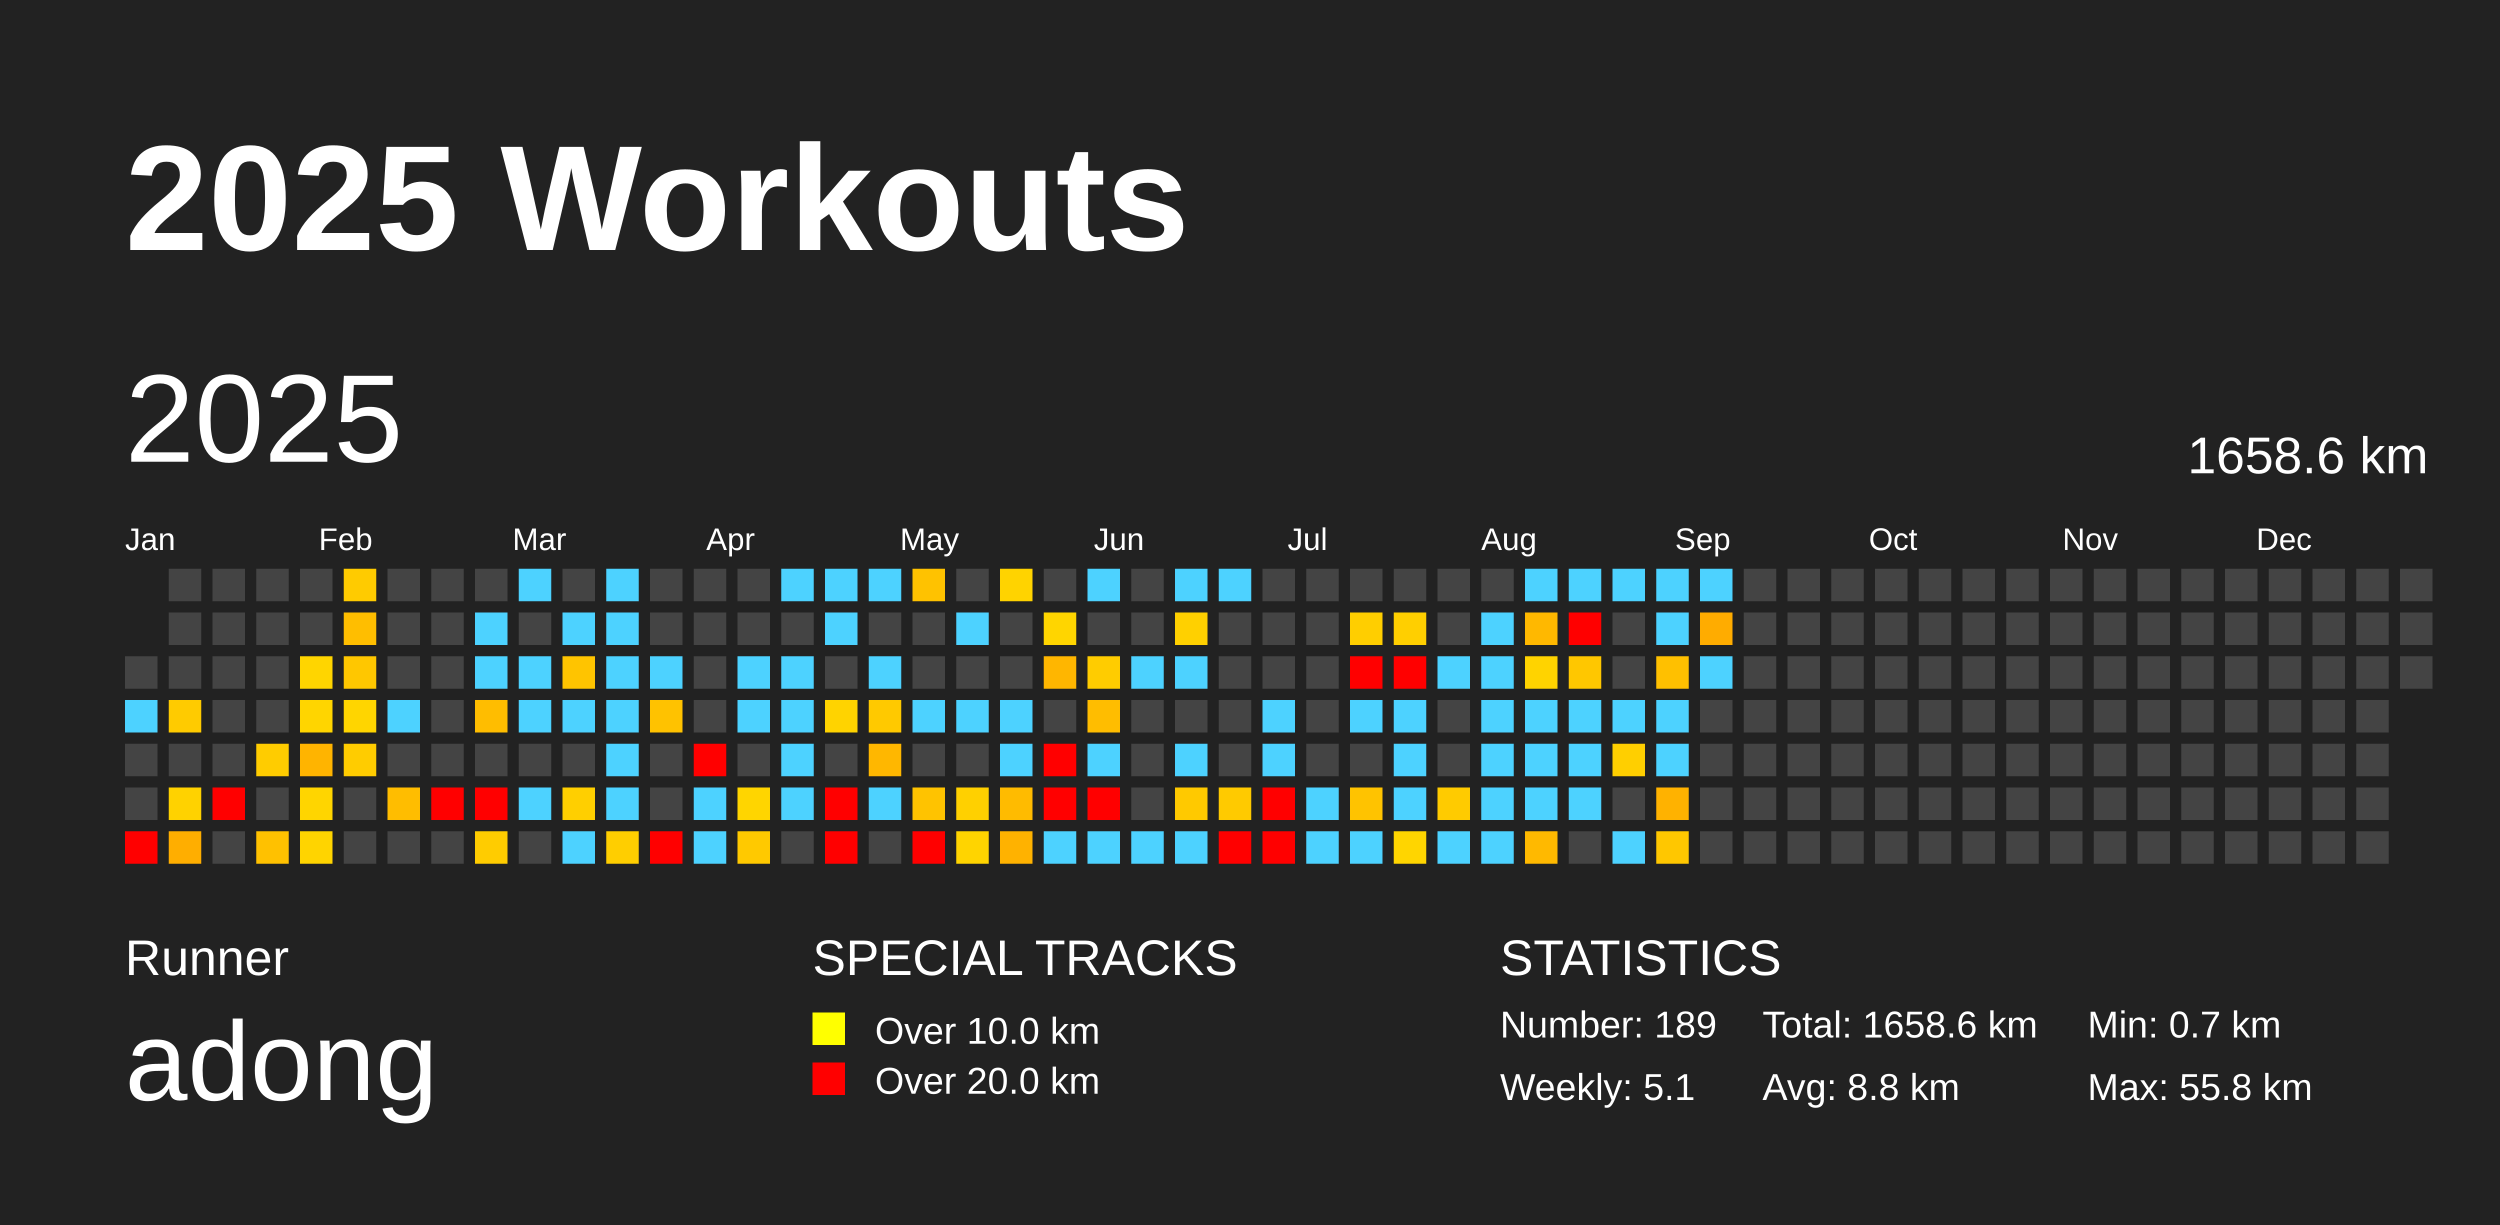
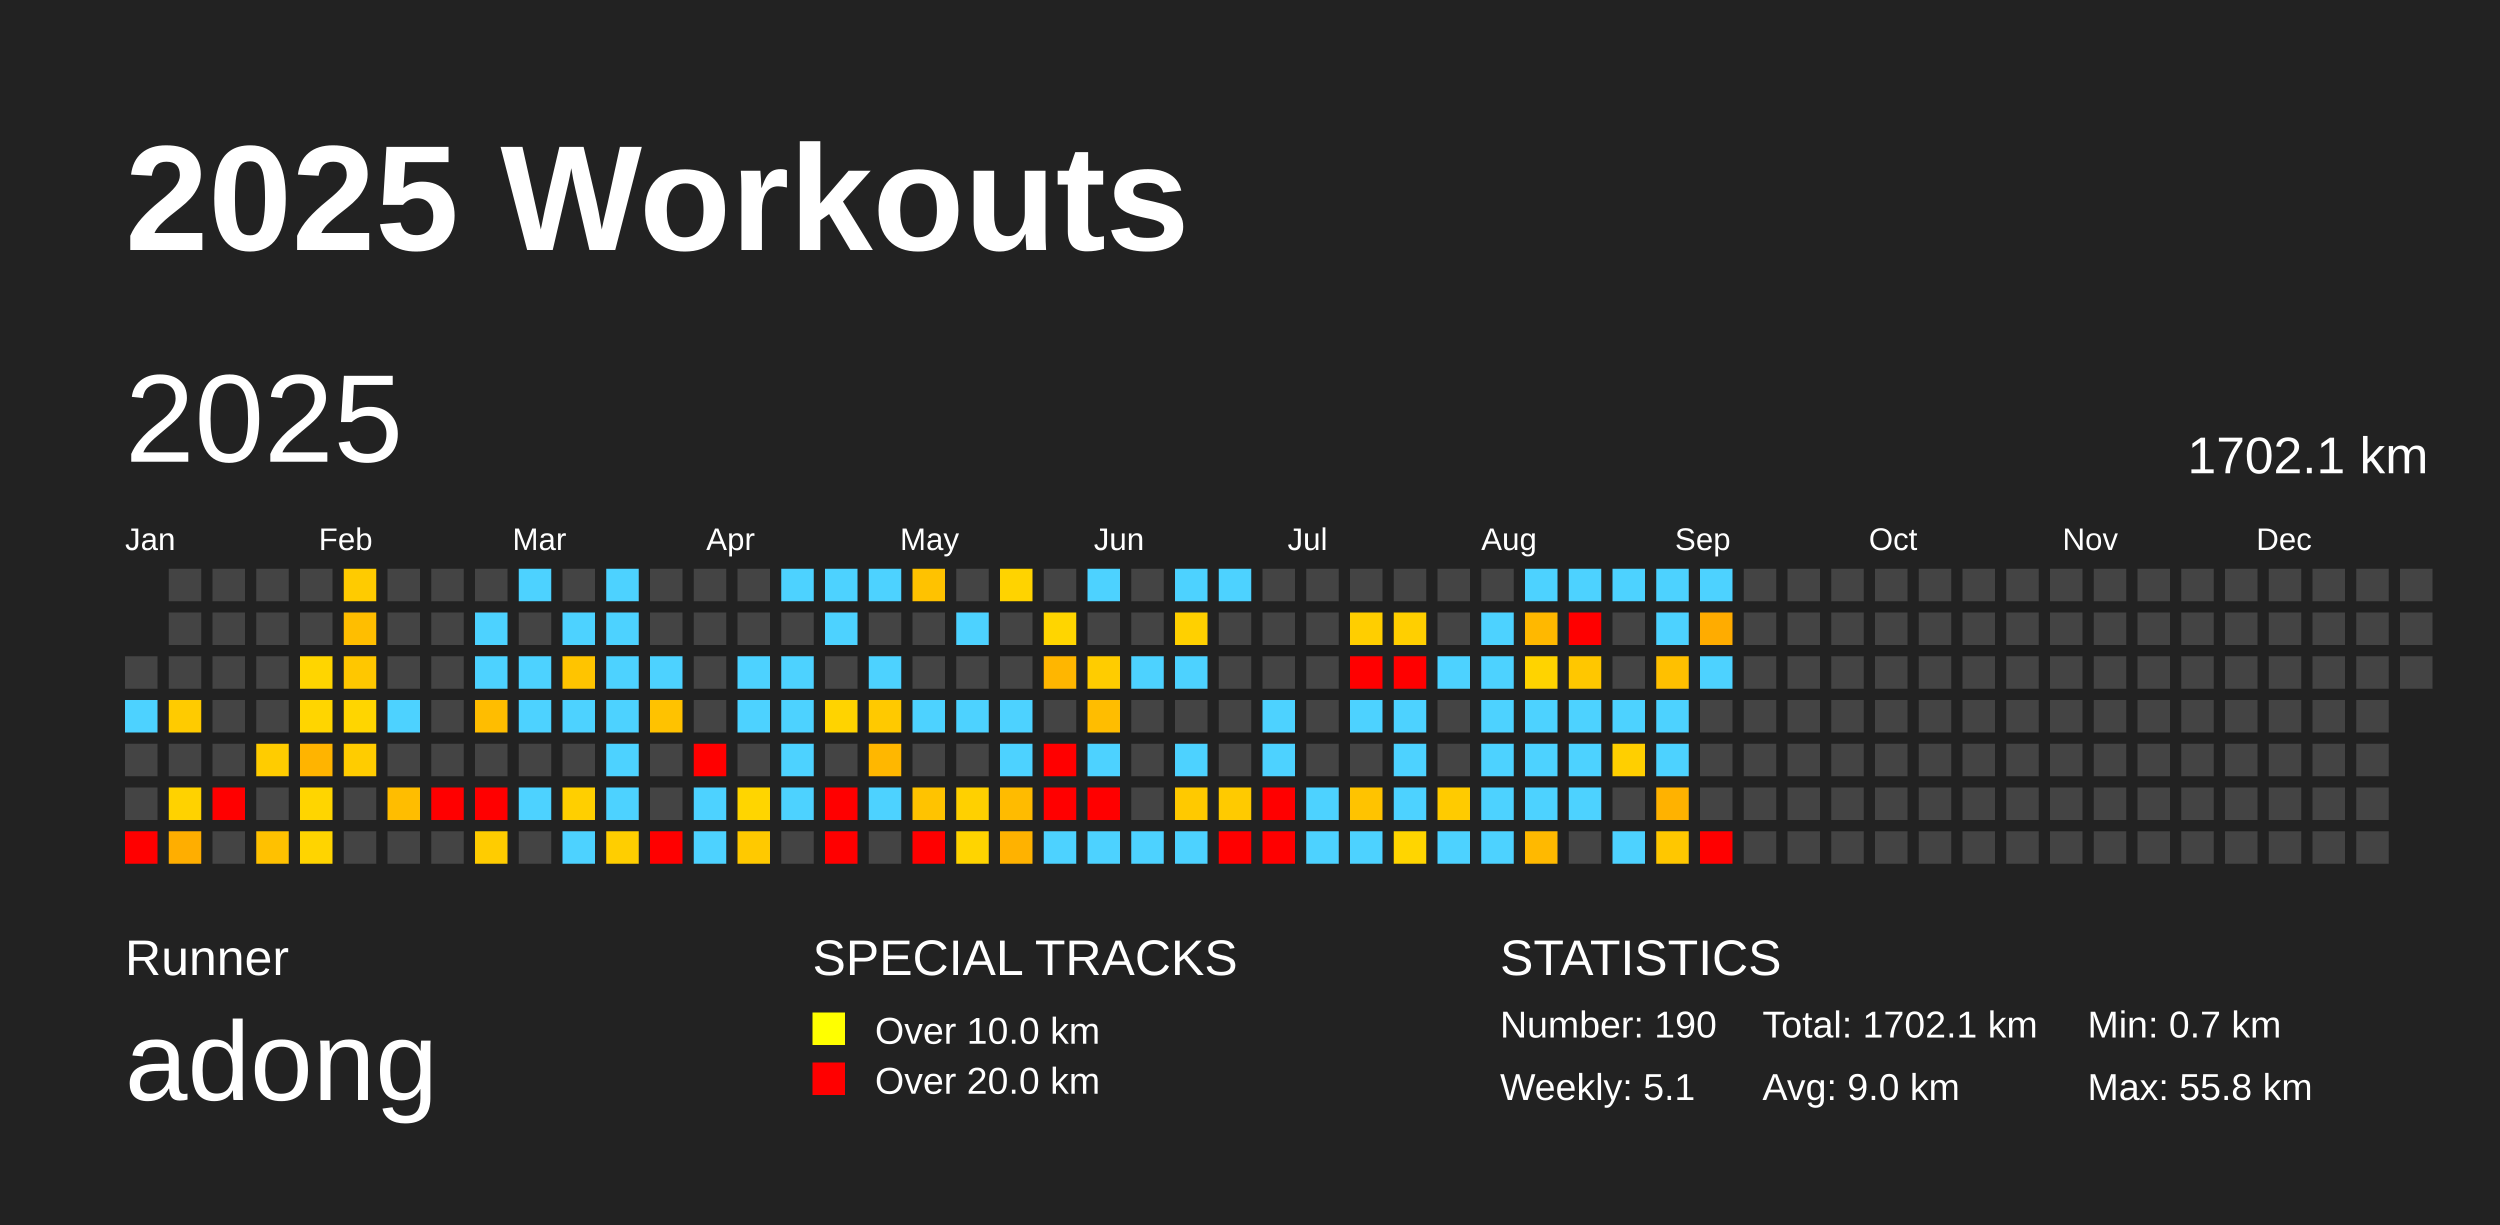
<svg xmlns="http://www.w3.org/2000/svg" baseProfile="full" height="98mm" version="1.1" viewBox="0,0,200,98" width="200mm">
  <defs />
  <rect fill="#222222" height="98" width="200" x="0" y="0" />
  <text fill="#FFFFFF" style="font-size:12px; font-family:Arial; font-weight:bold;" x="10" y="20">2025 Workouts</text>
  <text fill="#FFFFFF" style="font-size:4px; font-family:Arial" x="10" y="78">Runner</text>
  <text fill="#FFFFFF" style="font-size:9px; font-family:Arial" x="10" y="88">adong</text>
  <text fill="#FFFFFF" style="font-size:4px; font-family:Arial" x="65" y="78">SPECIAL TRACKS</text>
  <rect fill="yellow" height="2.6" width="2.6" x="65" y="81" />
  <text fill="#FFFFFF" style="font-size:3px; font-family:Arial" x="70" y="83.5">Over 10.0 km</text>
  <rect fill="red" height="2.6" width="2.6" x="65" y="85" />
  <text fill="#FFFFFF" style="font-size:3px; font-family:Arial" x="70" y="87.5">Over 20.0 km</text>
  <text fill="#FFFFFF" style="font-size:4px; font-family:Arial" x="120" y="78">STATISTICS</text>
-   <text fill="#FFFFFF" style="font-size:3px; font-family:Arial" x="120" y="83">Number: 189</text>
+   <text fill="#FFFFFF" style="font-size:3px; font-family:Arial" x="120" y="83">Number: 190</text>
  <text fill="#FFFFFF" style="font-size:3px; font-family:Arial" x="120" y="88">Weekly: 5.1</text>
-   <text fill="#FFFFFF" style="font-size:3px; font-family:Arial" x="141" y="83">Total: 1658.6 km</text>
-   <text fill="#FFFFFF" style="font-size:3px; font-family:Arial" x="141" y="88">Avg: 8.8 km</text>
+   <text fill="#FFFFFF" style="font-size:3px; font-family:Arial" x="141" y="83">Total: 1702.1 km</text>
+   <text fill="#FFFFFF" style="font-size:3px; font-family:Arial" x="141" y="88">Avg: 9.0 km</text>
  <text fill="#FFFFFF" style="font-size:3px; font-family:Arial" x="167" y="83">Min: 0.7 km</text>
  <text fill="#FFFFFF" style="font-size:3px; font-family:Arial" x="167" y="88">Max: 55.8 km</text>
  <text dominant-baseline="hanging" fill="#FFFFFF" style="font-size:10.0px; font-family:Arial;" x="10" y="30">2025</text>
-   <text dominant-baseline="hanging" fill="#FFFFFF" style="font-size:4.125px; font-family:Arial;" x="175" y="35">1658.6 km</text>
+   <text dominant-baseline="hanging" fill="#FFFFFF" style="font-size:4.125px; font-family:Arial;" x="175" y="35">1702.1 km</text>
  <text fill="#FFFFFF" style="font-size:2.5px; font-family:Arial" x="10.0" y="44">Jan</text>
  <text fill="#FFFFFF" style="font-size:2.5px; font-family:Arial" x="25.5" y="44">Feb</text>
  <text fill="#FFFFFF" style="font-size:2.5px; font-family:Arial" x="41.0" y="44">Mar</text>
  <text fill="#FFFFFF" style="font-size:2.5px; font-family:Arial" x="56.5" y="44">Apr</text>
  <text fill="#FFFFFF" style="font-size:2.5px; font-family:Arial" x="72.0" y="44">May</text>
  <text fill="#FFFFFF" style="font-size:2.5px; font-family:Arial" x="87.5" y="44">Jun</text>
  <text fill="#FFFFFF" style="font-size:2.5px; font-family:Arial" x="103.0" y="44">Jul</text>
  <text fill="#FFFFFF" style="font-size:2.5px; font-family:Arial" x="118.5" y="44">Aug</text>
  <text fill="#FFFFFF" style="font-size:2.5px; font-family:Arial" x="134.0" y="44">Sep</text>
  <text fill="#FFFFFF" style="font-size:2.5px; font-family:Arial" x="149.5" y="44">Oct</text>
  <text fill="#FFFFFF" style="font-size:2.5px; font-family:Arial" x="165.0" y="44">Nov</text>
  <text fill="#FFFFFF" style="font-size:2.5px; font-family:Arial" x="180.5" y="44">Dec</text>
  <rect fill="#444444" height="2.6" width="2.6" x="10.0" y="52.5" />
  <rect fill="#4dd2ff" height="2.6" width="2.6" x="10.0" y="56.0" />
  <rect fill="#444444" height="2.6" width="2.6" x="10.0" y="59.5" />
  <rect fill="#444444" height="2.6" width="2.6" x="10.0" y="63.0" />
  <rect fill="red" height="2.6" width="2.6" x="10.0" y="66.5" />
  <rect fill="#444444" height="2.6" width="2.6" x="13.5" y="45.5" />
  <rect fill="#444444" height="2.6" width="2.6" x="13.5" y="49.0" />
  <rect fill="#444444" height="2.6" width="2.6" x="13.5" y="52.5" />
  <rect fill="#ffcb00" height="2.6" width="2.6" x="13.5" y="56.0" />
  <rect fill="#444444" height="2.6" width="2.6" x="13.5" y="59.5" />
  <rect fill="#ffd200" height="2.6" width="2.6" x="13.5" y="63.0" />
  <rect fill="#ffae00" height="2.6" width="2.6" x="13.5" y="66.5" />
  <rect fill="#444444" height="2.6" width="2.6" x="17.0" y="45.5" />
  <rect fill="#444444" height="2.6" width="2.6" x="17.0" y="49.0" />
  <rect fill="#444444" height="2.6" width="2.6" x="17.0" y="52.5" />
  <rect fill="#444444" height="2.6" width="2.6" x="17.0" y="56.0" />
  <rect fill="#444444" height="2.6" width="2.6" x="17.0" y="59.5" />
  <rect fill="red" height="2.6" width="2.6" x="17.0" y="63.0" />
  <rect fill="#444444" height="2.6" width="2.6" x="17.0" y="66.5" />
  <rect fill="#444444" height="2.6" width="2.6" x="20.5" y="45.5" />
  <rect fill="#444444" height="2.6" width="2.6" x="20.5" y="49.0" />
  <rect fill="#444444" height="2.6" width="2.6" x="20.5" y="52.5" />
  <rect fill="#444444" height="2.6" width="2.6" x="20.5" y="56.0" />
  <rect fill="#ffcc00" height="2.6" width="2.6" x="20.5" y="59.5" />
  <rect fill="#444444" height="2.6" width="2.6" x="20.5" y="63.0" />
  <rect fill="#ffc100" height="2.6" width="2.6" x="20.5" y="66.5" />
  <rect fill="#444444" height="2.6" width="2.6" x="24.0" y="45.5" />
  <rect fill="#444444" height="2.6" width="2.6" x="24.0" y="49.0" />
  <rect fill="#ffd500" height="2.6" width="2.6" x="24.0" y="52.5" />
  <rect fill="#ffd500" height="2.6" width="2.6" x="24.0" y="56.0" />
  <rect fill="#ffb400" height="2.6" width="2.6" x="24.0" y="59.5" />
  <rect fill="#ffd500" height="2.6" width="2.6" x="24.0" y="63.0" />
  <rect fill="#ffd400" height="2.6" width="2.6" x="24.0" y="66.5" />
  <rect fill="#ffcb00" height="2.6" width="2.6" x="27.5" y="45.5" />
  <rect fill="#ffbe00" height="2.6" width="2.6" x="27.5" y="49.0" />
  <rect fill="#ffc700" height="2.6" width="2.6" x="27.5" y="52.5" />
  <rect fill="#ffd500" height="2.6" width="2.6" x="27.5" y="56.0" />
  <rect fill="#ffcc00" height="2.6" width="2.6" x="27.5" y="59.5" />
  <rect fill="#444444" height="2.6" width="2.6" x="27.5" y="63.0" />
  <rect fill="#444444" height="2.6" width="2.6" x="27.5" y="66.5" />
  <rect fill="#444444" height="2.6" width="2.6" x="31.0" y="45.5" />
  <rect fill="#444444" height="2.6" width="2.6" x="31.0" y="49.0" />
  <rect fill="#444444" height="2.6" width="2.6" x="31.0" y="52.5" />
  <rect fill="#4dd2ff" height="2.6" width="2.6" x="31.0" y="56.0" />
  <rect fill="#444444" height="2.6" width="2.6" x="31.0" y="59.5" />
  <rect fill="#ffbd00" height="2.6" width="2.6" x="31.0" y="63.0" />
  <rect fill="#444444" height="2.6" width="2.6" x="31.0" y="66.5" />
  <rect fill="#444444" height="2.6" width="2.6" x="34.5" y="45.5" />
  <rect fill="#444444" height="2.6" width="2.6" x="34.5" y="49.0" />
  <rect fill="#444444" height="2.6" width="2.6" x="34.5" y="52.5" />
  <rect fill="#444444" height="2.6" width="2.6" x="34.5" y="56.0" />
  <rect fill="#444444" height="2.6" width="2.6" x="34.5" y="59.5" />
  <rect fill="red" height="2.6" width="2.6" x="34.5" y="63.0" />
  <rect fill="#444444" height="2.6" width="2.6" x="34.5" y="66.5" />
  <rect fill="#444444" height="2.6" width="2.6" x="38.0" y="45.5" />
  <rect fill="#4dd2ff" height="2.6" width="2.6" x="38.0" y="49.0" />
  <rect fill="#4dd2ff" height="2.6" width="2.6" x="38.0" y="52.5" />
  <rect fill="#ffbd00" height="2.6" width="2.6" x="38.0" y="56.0" />
  <rect fill="#444444" height="2.6" width="2.6" x="38.0" y="59.5" />
  <rect fill="red" height="2.6" width="2.6" x="38.0" y="63.0" />
  <rect fill="#ffcc00" height="2.6" width="2.6" x="38.0" y="66.5" />
  <rect fill="#4dd2ff" height="2.6" width="2.6" x="41.5" y="45.5" />
  <rect fill="#444444" height="2.6" width="2.6" x="41.5" y="49.0" />
  <rect fill="#4dd2ff" height="2.6" width="2.6" x="41.5" y="52.5" />
  <rect fill="#4dd2ff" height="2.6" width="2.6" x="41.5" y="56.0" />
  <rect fill="#444444" height="2.6" width="2.6" x="41.5" y="59.5" />
  <rect fill="#4dd2ff" height="2.6" width="2.6" x="41.5" y="63.0" />
  <rect fill="#444444" height="2.6" width="2.6" x="41.5" y="66.5" />
  <rect fill="#444444" height="2.6" width="2.6" x="45.0" y="45.5" />
  <rect fill="#4dd2ff" height="2.6" width="2.6" x="45.0" y="49.0" />
  <rect fill="#ffc400" height="2.6" width="2.6" x="45.0" y="52.5" />
  <rect fill="#4dd2ff" height="2.6" width="2.6" x="45.0" y="56.0" />
  <rect fill="#444444" height="2.6" width="2.6" x="45.0" y="59.5" />
  <rect fill="#ffcf00" height="2.6" width="2.6" x="45.0" y="63.0" />
  <rect fill="#4dd2ff" height="2.6" width="2.6" x="45.0" y="66.5" />
  <rect fill="#4dd2ff" height="2.6" width="2.6" x="48.5" y="45.5" />
  <rect fill="#4dd2ff" height="2.6" width="2.6" x="48.5" y="49.0" />
  <rect fill="#4dd2ff" height="2.6" width="2.6" x="48.5" y="52.5" />
  <rect fill="#4dd2ff" height="2.6" width="2.6" x="48.5" y="56.0" />
  <rect fill="#4dd2ff" height="2.6" width="2.6" x="48.5" y="59.5" />
  <rect fill="#4dd2ff" height="2.6" width="2.6" x="48.5" y="63.0" />
  <rect fill="#ffce00" height="2.6" width="2.6" x="48.5" y="66.5" />
  <rect fill="#444444" height="2.6" width="2.6" x="52.0" y="45.5" />
  <rect fill="#444444" height="2.6" width="2.6" x="52.0" y="49.0" />
  <rect fill="#4dd2ff" height="2.6" width="2.6" x="52.0" y="52.5" />
  <rect fill="#ffc200" height="2.6" width="2.6" x="52.0" y="56.0" />
  <rect fill="#444444" height="2.6" width="2.6" x="52.0" y="59.5" />
  <rect fill="#444444" height="2.6" width="2.6" x="52.0" y="63.0" />
  <rect fill="red" height="2.6" width="2.6" x="52.0" y="66.5" />
  <rect fill="#444444" height="2.6" width="2.6" x="55.5" y="45.5" />
  <rect fill="#444444" height="2.6" width="2.6" x="55.5" y="49.0" />
  <rect fill="#444444" height="2.6" width="2.6" x="55.5" y="52.5" />
  <rect fill="#444444" height="2.6" width="2.6" x="55.5" y="56.0" />
  <rect fill="red" height="2.6" width="2.6" x="55.5" y="59.5" />
  <rect fill="#4dd2ff" height="2.6" width="2.6" x="55.5" y="63.0" />
  <rect fill="#4dd2ff" height="2.6" width="2.6" x="55.5" y="66.5" />
  <rect fill="#444444" height="2.6" width="2.6" x="59.0" y="45.5" />
  <rect fill="#444444" height="2.6" width="2.6" x="59.0" y="49.0" />
  <rect fill="#4dd2ff" height="2.6" width="2.6" x="59.0" y="52.5" />
  <rect fill="#4dd2ff" height="2.6" width="2.6" x="59.0" y="56.0" />
  <rect fill="#444444" height="2.6" width="2.6" x="59.0" y="59.5" />
  <rect fill="#ffd500" height="2.6" width="2.6" x="59.0" y="63.0" />
  <rect fill="#ffc900" height="2.6" width="2.6" x="59.0" y="66.5" />
  <rect fill="#4dd2ff" height="2.6" width="2.6" x="62.5" y="45.5" />
  <rect fill="#444444" height="2.6" width="2.6" x="62.5" y="49.0" />
  <rect fill="#4dd2ff" height="2.6" width="2.6" x="62.5" y="52.5" />
  <rect fill="#4dd2ff" height="2.6" width="2.6" x="62.5" y="56.0" />
  <rect fill="#4dd2ff" height="2.6" width="2.6" x="62.5" y="59.5" />
  <rect fill="#4dd2ff" height="2.6" width="2.6" x="62.5" y="63.0" />
  <rect fill="#444444" height="2.6" width="2.6" x="62.5" y="66.5" />
  <rect fill="#4dd2ff" height="2.6" width="2.6" x="66.0" y="45.5" />
  <rect fill="#4dd2ff" height="2.6" width="2.6" x="66.0" y="49.0" />
  <rect fill="#444444" height="2.6" width="2.6" x="66.0" y="52.5" />
  <rect fill="#ffd300" height="2.6" width="2.6" x="66.0" y="56.0" />
  <rect fill="#444444" height="2.6" width="2.6" x="66.0" y="59.5" />
  <rect fill="red" height="2.6" width="2.6" x="66.0" y="63.0" />
  <rect fill="red" height="2.6" width="2.6" x="66.0" y="66.5" />
  <rect fill="#4dd2ff" height="2.6" width="2.6" x="69.5" y="45.5" />
  <rect fill="#444444" height="2.6" width="2.6" x="69.5" y="49.0" />
  <rect fill="#4dd2ff" height="2.6" width="2.6" x="69.5" y="52.5" />
  <rect fill="#ffc900" height="2.6" width="2.6" x="69.5" y="56.0" />
  <rect fill="#ffb700" height="2.6" width="2.6" x="69.5" y="59.5" />
  <rect fill="#4dd2ff" height="2.6" width="2.6" x="69.5" y="63.0" />
  <rect fill="#444444" height="2.6" width="2.6" x="69.5" y="66.5" />
  <rect fill="#ffc200" height="2.6" width="2.6" x="73.0" y="45.5" />
  <rect fill="#444444" height="2.6" width="2.6" x="73.0" y="49.0" />
  <rect fill="#444444" height="2.6" width="2.6" x="73.0" y="52.5" />
  <rect fill="#4dd2ff" height="2.6" width="2.6" x="73.0" y="56.0" />
  <rect fill="#444444" height="2.6" width="2.6" x="73.0" y="59.5" />
  <rect fill="#ffc300" height="2.6" width="2.6" x="73.0" y="63.0" />
  <rect fill="red" height="2.6" width="2.6" x="73.0" y="66.5" />
  <rect fill="#444444" height="2.6" width="2.6" x="76.5" y="45.5" />
  <rect fill="#4dd2ff" height="2.6" width="2.6" x="76.5" y="49.0" />
  <rect fill="#444444" height="2.6" width="2.6" x="76.5" y="52.5" />
  <rect fill="#4dd2ff" height="2.6" width="2.6" x="76.5" y="56.0" />
  <rect fill="#444444" height="2.6" width="2.6" x="76.5" y="59.5" />
  <rect fill="#ffd000" height="2.6" width="2.6" x="76.5" y="63.0" />
  <rect fill="#ffd400" height="2.6" width="2.6" x="76.5" y="66.5" />
  <rect fill="#ffd300" height="2.6" width="2.6" x="80.0" y="45.5" />
  <rect fill="#444444" height="2.6" width="2.6" x="80.0" y="49.0" />
  <rect fill="#444444" height="2.6" width="2.6" x="80.0" y="52.5" />
  <rect fill="#4dd2ff" height="2.6" width="2.6" x="80.0" y="56.0" />
  <rect fill="#4dd2ff" height="2.6" width="2.6" x="80.0" y="59.5" />
  <rect fill="#ffbb00" height="2.6" width="2.6" x="80.0" y="63.0" />
  <rect fill="#ffb200" height="2.6" width="2.6" x="80.0" y="66.5" />
  <rect fill="#444444" height="2.6" width="2.6" x="83.5" y="45.5" />
  <rect fill="#ffd500" height="2.6" width="2.6" x="83.5" y="49.0" />
  <rect fill="#ffb600" height="2.6" width="2.6" x="83.5" y="52.5" />
  <rect fill="#444444" height="2.6" width="2.6" x="83.5" y="56.0" />
  <rect fill="red" height="2.6" width="2.6" x="83.5" y="59.5" />
  <rect fill="red" height="2.6" width="2.6" x="83.5" y="63.0" />
  <rect fill="#4dd2ff" height="2.6" width="2.6" x="83.5" y="66.5" />
  <rect fill="#4dd2ff" height="2.6" width="2.6" x="87.0" y="45.5" />
  <rect fill="#444444" height="2.6" width="2.6" x="87.0" y="49.0" />
  <rect fill="#ffcc00" height="2.6" width="2.6" x="87.0" y="52.5" />
  <rect fill="#ffbd00" height="2.6" width="2.6" x="87.0" y="56.0" />
  <rect fill="#4dd2ff" height="2.6" width="2.6" x="87.0" y="59.5" />
  <rect fill="red" height="2.6" width="2.6" x="87.0" y="63.0" />
  <rect fill="#4dd2ff" height="2.6" width="2.6" x="87.0" y="66.5" />
  <rect fill="#444444" height="2.6" width="2.6" x="90.5" y="45.5" />
  <rect fill="#444444" height="2.6" width="2.6" x="90.5" y="49.0" />
  <rect fill="#4dd2ff" height="2.6" width="2.6" x="90.5" y="52.5" />
  <rect fill="#444444" height="2.6" width="2.6" x="90.5" y="56.0" />
  <rect fill="#444444" height="2.6" width="2.6" x="90.5" y="59.5" />
  <rect fill="#444444" height="2.6" width="2.6" x="90.5" y="63.0" />
  <rect fill="#4dd2ff" height="2.6" width="2.6" x="90.5" y="66.5" />
  <rect fill="#4dd2ff" height="2.6" width="2.6" x="94.0" y="45.5" />
  <rect fill="#ffd000" height="2.6" width="2.6" x="94.0" y="49.0" />
  <rect fill="#4dd2ff" height="2.6" width="2.6" x="94.0" y="52.5" />
  <rect fill="#444444" height="2.6" width="2.6" x="94.0" y="56.0" />
  <rect fill="#4dd2ff" height="2.6" width="2.6" x="94.0" y="59.5" />
  <rect fill="#ffc900" height="2.6" width="2.6" x="94.0" y="63.0" />
  <rect fill="#4dd2ff" height="2.6" width="2.6" x="94.0" y="66.5" />
  <rect fill="#4dd2ff" height="2.6" width="2.6" x="97.5" y="45.5" />
  <rect fill="#444444" height="2.6" width="2.6" x="97.5" y="49.0" />
  <rect fill="#444444" height="2.6" width="2.6" x="97.5" y="52.5" />
  <rect fill="#444444" height="2.6" width="2.6" x="97.5" y="56.0" />
  <rect fill="#444444" height="2.6" width="2.6" x="97.5" y="59.5" />
  <rect fill="#ffca00" height="2.6" width="2.6" x="97.5" y="63.0" />
  <rect fill="red" height="2.6" width="2.6" x="97.5" y="66.5" />
  <rect fill="#444444" height="2.6" width="2.6" x="101.0" y="45.5" />
  <rect fill="#444444" height="2.6" width="2.6" x="101.0" y="49.0" />
  <rect fill="#444444" height="2.6" width="2.6" x="101.0" y="52.5" />
  <rect fill="#4dd2ff" height="2.6" width="2.6" x="101.0" y="56.0" />
  <rect fill="#4dd2ff" height="2.6" width="2.6" x="101.0" y="59.5" />
  <rect fill="red" height="2.6" width="2.6" x="101.0" y="63.0" />
  <rect fill="red" height="2.6" width="2.6" x="101.0" y="66.5" />
  <rect fill="#444444" height="2.6" width="2.6" x="104.5" y="45.5" />
  <rect fill="#444444" height="2.6" width="2.6" x="104.5" y="49.0" />
  <rect fill="#444444" height="2.6" width="2.6" x="104.5" y="52.5" />
  <rect fill="#444444" height="2.6" width="2.6" x="104.5" y="56.0" />
  <rect fill="#444444" height="2.6" width="2.6" x="104.5" y="59.5" />
  <rect fill="#4dd2ff" height="2.6" width="2.6" x="104.5" y="63.0" />
  <rect fill="#4dd2ff" height="2.6" width="2.6" x="104.5" y="66.5" />
  <rect fill="#444444" height="2.6" width="2.6" x="108.0" y="45.5" />
  <rect fill="#ffce00" height="2.6" width="2.6" x="108.0" y="49.0" />
  <rect fill="red" height="2.6" width="2.6" x="108.0" y="52.5" />
  <rect fill="#4dd2ff" height="2.6" width="2.6" x="108.0" y="56.0" />
  <rect fill="#444444" height="2.6" width="2.6" x="108.0" y="59.5" />
  <rect fill="#ffc300" height="2.6" width="2.6" x="108.0" y="63.0" />
  <rect fill="#4dd2ff" height="2.6" width="2.6" x="108.0" y="66.5" />
  <rect fill="#444444" height="2.6" width="2.6" x="111.5" y="45.5" />
  <rect fill="#ffcf00" height="2.6" width="2.6" x="111.5" y="49.0" />
  <rect fill="red" height="2.6" width="2.6" x="111.5" y="52.5" />
  <rect fill="#4dd2ff" height="2.6" width="2.6" x="111.5" y="56.0" />
  <rect fill="#4dd2ff" height="2.6" width="2.6" x="111.5" y="59.5" />
  <rect fill="#4dd2ff" height="2.6" width="2.6" x="111.5" y="63.0" />
  <rect fill="#ffd500" height="2.6" width="2.6" x="111.5" y="66.5" />
  <rect fill="#444444" height="2.6" width="2.6" x="115.0" y="45.5" />
  <rect fill="#444444" height="2.6" width="2.6" x="115.0" y="49.0" />
  <rect fill="#4dd2ff" height="2.6" width="2.6" x="115.0" y="52.5" />
  <rect fill="#444444" height="2.6" width="2.6" x="115.0" y="56.0" />
  <rect fill="#444444" height="2.6" width="2.6" x="115.0" y="59.5" />
  <rect fill="#ffcb00" height="2.6" width="2.6" x="115.0" y="63.0" />
  <rect fill="#4dd2ff" height="2.6" width="2.6" x="115.0" y="66.5" />
  <rect fill="#444444" height="2.6" width="2.6" x="118.5" y="45.5" />
  <rect fill="#4dd2ff" height="2.6" width="2.6" x="118.5" y="49.0" />
  <rect fill="#4dd2ff" height="2.6" width="2.6" x="118.5" y="52.5" />
  <rect fill="#4dd2ff" height="2.6" width="2.6" x="118.5" y="56.0" />
  <rect fill="#4dd2ff" height="2.6" width="2.6" x="118.5" y="59.5" />
  <rect fill="#4dd2ff" height="2.6" width="2.6" x="118.5" y="63.0" />
  <rect fill="#4dd2ff" height="2.6" width="2.6" x="118.5" y="66.5" />
  <rect fill="#4dd2ff" height="2.6" width="2.6" x="122.0" y="45.5" />
  <rect fill="#ffb800" height="2.6" width="2.6" x="122.0" y="49.0" />
  <rect fill="#ffd300" height="2.6" width="2.6" x="122.0" y="52.5" />
  <rect fill="#4dd2ff" height="2.6" width="2.6" x="122.0" y="56.0" />
  <rect fill="#4dd2ff" height="2.6" width="2.6" x="122.0" y="59.5" />
  <rect fill="#4dd2ff" height="2.6" width="2.6" x="122.0" y="63.0" />
  <rect fill="#ffb900" height="2.6" width="2.6" x="122.0" y="66.5" />
  <rect fill="#4dd2ff" height="2.6" width="2.6" x="125.5" y="45.5" />
  <rect fill="red" height="2.6" width="2.6" x="125.5" y="49.0" />
  <rect fill="#ffc700" height="2.6" width="2.6" x="125.5" y="52.5" />
  <rect fill="#4dd2ff" height="2.6" width="2.6" x="125.5" y="56.0" />
  <rect fill="#4dd2ff" height="2.6" width="2.6" x="125.5" y="59.5" />
  <rect fill="#4dd2ff" height="2.6" width="2.6" x="125.5" y="63.0" />
  <rect fill="#444444" height="2.6" width="2.6" x="125.5" y="66.5" />
  <rect fill="#4dd2ff" height="2.6" width="2.6" x="129.0" y="45.5" />
  <rect fill="#444444" height="2.6" width="2.6" x="129.0" y="49.0" />
  <rect fill="#444444" height="2.6" width="2.6" x="129.0" y="52.5" />
  <rect fill="#4dd2ff" height="2.6" width="2.6" x="129.0" y="56.0" />
  <rect fill="#ffcf00" height="2.6" width="2.6" x="129.0" y="59.5" />
  <rect fill="#444444" height="2.6" width="2.6" x="129.0" y="63.0" />
  <rect fill="#4dd2ff" height="2.6" width="2.6" x="129.0" y="66.5" />
  <rect fill="#4dd2ff" height="2.6" width="2.6" x="132.5" y="45.5" />
  <rect fill="#4dd2ff" height="2.6" width="2.6" x="132.5" y="49.0" />
  <rect fill="#ffc000" height="2.6" width="2.6" x="132.5" y="52.5" />
  <rect fill="#4dd2ff" height="2.6" width="2.6" x="132.5" y="56.0" />
  <rect fill="#4dd2ff" height="2.6" width="2.6" x="132.5" y="59.5" />
  <rect fill="#ffb200" height="2.6" width="2.6" x="132.5" y="63.0" />
  <rect fill="#ffc700" height="2.6" width="2.6" x="132.5" y="66.5" />
  <rect fill="#4dd2ff" height="2.6" width="2.6" x="136.0" y="45.5" />
  <rect fill="#ffac00" height="2.6" width="2.6" x="136.0" y="49.0" />
  <rect fill="#4dd2ff" height="2.6" width="2.6" x="136.0" y="52.5" />
  <rect fill="#444444" height="2.6" width="2.6" x="136.0" y="56.0" />
  <rect fill="#444444" height="2.6" width="2.6" x="136.0" y="59.5" />
  <rect fill="#444444" height="2.6" width="2.6" x="136.0" y="63.0" />
-   <rect fill="#444444" height="2.6" width="2.6" x="136.0" y="66.5" />
+   <rect fill="red" height="2.6" width="2.6" x="136.0" y="66.5" />
  <rect fill="#444444" height="2.6" width="2.6" x="139.5" y="45.5" />
  <rect fill="#444444" height="2.6" width="2.6" x="139.5" y="49.0" />
  <rect fill="#444444" height="2.6" width="2.6" x="139.5" y="52.5" />
  <rect fill="#444444" height="2.6" width="2.6" x="139.5" y="56.0" />
  <rect fill="#444444" height="2.6" width="2.6" x="139.5" y="59.5" />
  <rect fill="#444444" height="2.6" width="2.6" x="139.5" y="63.0" />
  <rect fill="#444444" height="2.6" width="2.6" x="139.5" y="66.5" />
  <rect fill="#444444" height="2.6" width="2.6" x="143.0" y="45.5" />
  <rect fill="#444444" height="2.6" width="2.6" x="143.0" y="49.0" />
  <rect fill="#444444" height="2.6" width="2.6" x="143.0" y="52.5" />
  <rect fill="#444444" height="2.6" width="2.6" x="143.0" y="56.0" />
  <rect fill="#444444" height="2.6" width="2.6" x="143.0" y="59.5" />
  <rect fill="#444444" height="2.6" width="2.6" x="143.0" y="63.0" />
  <rect fill="#444444" height="2.6" width="2.6" x="143.0" y="66.5" />
  <rect fill="#444444" height="2.6" width="2.6" x="146.5" y="45.5" />
  <rect fill="#444444" height="2.6" width="2.6" x="146.5" y="49.0" />
  <rect fill="#444444" height="2.6" width="2.6" x="146.5" y="52.5" />
  <rect fill="#444444" height="2.6" width="2.6" x="146.5" y="56.0" />
  <rect fill="#444444" height="2.6" width="2.6" x="146.5" y="59.5" />
  <rect fill="#444444" height="2.6" width="2.6" x="146.5" y="63.0" />
  <rect fill="#444444" height="2.6" width="2.6" x="146.5" y="66.5" />
  <rect fill="#444444" height="2.6" width="2.6" x="150.0" y="45.5" />
  <rect fill="#444444" height="2.6" width="2.6" x="150.0" y="49.0" />
  <rect fill="#444444" height="2.6" width="2.6" x="150.0" y="52.5" />
  <rect fill="#444444" height="2.6" width="2.6" x="150.0" y="56.0" />
  <rect fill="#444444" height="2.6" width="2.6" x="150.0" y="59.5" />
  <rect fill="#444444" height="2.6" width="2.6" x="150.0" y="63.0" />
  <rect fill="#444444" height="2.6" width="2.6" x="150.0" y="66.5" />
  <rect fill="#444444" height="2.6" width="2.6" x="153.5" y="45.5" />
  <rect fill="#444444" height="2.6" width="2.6" x="153.5" y="49.0" />
  <rect fill="#444444" height="2.6" width="2.6" x="153.5" y="52.5" />
  <rect fill="#444444" height="2.6" width="2.6" x="153.5" y="56.0" />
  <rect fill="#444444" height="2.6" width="2.6" x="153.5" y="59.5" />
  <rect fill="#444444" height="2.6" width="2.6" x="153.5" y="63.0" />
  <rect fill="#444444" height="2.6" width="2.6" x="153.5" y="66.5" />
  <rect fill="#444444" height="2.6" width="2.6" x="157.0" y="45.5" />
  <rect fill="#444444" height="2.6" width="2.6" x="157.0" y="49.0" />
  <rect fill="#444444" height="2.6" width="2.6" x="157.0" y="52.5" />
  <rect fill="#444444" height="2.6" width="2.6" x="157.0" y="56.0" />
  <rect fill="#444444" height="2.6" width="2.6" x="157.0" y="59.5" />
  <rect fill="#444444" height="2.6" width="2.6" x="157.0" y="63.0" />
  <rect fill="#444444" height="2.6" width="2.6" x="157.0" y="66.5" />
  <rect fill="#444444" height="2.6" width="2.6" x="160.5" y="45.5" />
  <rect fill="#444444" height="2.6" width="2.6" x="160.5" y="49.0" />
  <rect fill="#444444" height="2.6" width="2.6" x="160.5" y="52.5" />
  <rect fill="#444444" height="2.6" width="2.6" x="160.5" y="56.0" />
  <rect fill="#444444" height="2.6" width="2.6" x="160.5" y="59.5" />
  <rect fill="#444444" height="2.6" width="2.6" x="160.5" y="63.0" />
  <rect fill="#444444" height="2.6" width="2.6" x="160.5" y="66.5" />
  <rect fill="#444444" height="2.6" width="2.6" x="164.0" y="45.5" />
  <rect fill="#444444" height="2.6" width="2.6" x="164.0" y="49.0" />
  <rect fill="#444444" height="2.6" width="2.6" x="164.0" y="52.5" />
  <rect fill="#444444" height="2.6" width="2.6" x="164.0" y="56.0" />
  <rect fill="#444444" height="2.6" width="2.6" x="164.0" y="59.5" />
  <rect fill="#444444" height="2.6" width="2.6" x="164.0" y="63.0" />
  <rect fill="#444444" height="2.6" width="2.6" x="164.0" y="66.5" />
  <rect fill="#444444" height="2.6" width="2.6" x="167.5" y="45.5" />
  <rect fill="#444444" height="2.6" width="2.6" x="167.5" y="49.0" />
  <rect fill="#444444" height="2.6" width="2.6" x="167.5" y="52.5" />
  <rect fill="#444444" height="2.6" width="2.6" x="167.5" y="56.0" />
  <rect fill="#444444" height="2.6" width="2.6" x="167.5" y="59.5" />
  <rect fill="#444444" height="2.6" width="2.6" x="167.5" y="63.0" />
  <rect fill="#444444" height="2.6" width="2.6" x="167.5" y="66.5" />
  <rect fill="#444444" height="2.6" width="2.6" x="171.0" y="45.5" />
  <rect fill="#444444" height="2.6" width="2.6" x="171.0" y="49.0" />
  <rect fill="#444444" height="2.6" width="2.6" x="171.0" y="52.5" />
  <rect fill="#444444" height="2.6" width="2.6" x="171.0" y="56.0" />
  <rect fill="#444444" height="2.6" width="2.6" x="171.0" y="59.5" />
  <rect fill="#444444" height="2.6" width="2.6" x="171.0" y="63.0" />
  <rect fill="#444444" height="2.6" width="2.6" x="171.0" y="66.5" />
  <rect fill="#444444" height="2.6" width="2.6" x="174.5" y="45.5" />
  <rect fill="#444444" height="2.6" width="2.6" x="174.5" y="49.0" />
  <rect fill="#444444" height="2.6" width="2.6" x="174.5" y="52.5" />
  <rect fill="#444444" height="2.6" width="2.6" x="174.5" y="56.0" />
  <rect fill="#444444" height="2.6" width="2.6" x="174.5" y="59.5" />
  <rect fill="#444444" height="2.6" width="2.6" x="174.5" y="63.0" />
  <rect fill="#444444" height="2.6" width="2.6" x="174.5" y="66.5" />
  <rect fill="#444444" height="2.6" width="2.6" x="178.0" y="45.5" />
  <rect fill="#444444" height="2.6" width="2.6" x="178.0" y="49.0" />
  <rect fill="#444444" height="2.6" width="2.6" x="178.0" y="52.5" />
  <rect fill="#444444" height="2.6" width="2.6" x="178.0" y="56.0" />
  <rect fill="#444444" height="2.6" width="2.6" x="178.0" y="59.5" />
  <rect fill="#444444" height="2.6" width="2.6" x="178.0" y="63.0" />
  <rect fill="#444444" height="2.6" width="2.6" x="178.0" y="66.5" />
  <rect fill="#444444" height="2.6" width="2.6" x="181.5" y="45.5" />
  <rect fill="#444444" height="2.6" width="2.6" x="181.5" y="49.0" />
  <rect fill="#444444" height="2.6" width="2.6" x="181.5" y="52.5" />
  <rect fill="#444444" height="2.6" width="2.6" x="181.5" y="56.0" />
  <rect fill="#444444" height="2.6" width="2.6" x="181.5" y="59.5" />
  <rect fill="#444444" height="2.6" width="2.6" x="181.5" y="63.0" />
  <rect fill="#444444" height="2.6" width="2.6" x="181.5" y="66.5" />
  <rect fill="#444444" height="2.6" width="2.6" x="185.0" y="45.5" />
  <rect fill="#444444" height="2.6" width="2.6" x="185.0" y="49.0" />
  <rect fill="#444444" height="2.6" width="2.6" x="185.0" y="52.5" />
  <rect fill="#444444" height="2.6" width="2.6" x="185.0" y="56.0" />
  <rect fill="#444444" height="2.6" width="2.6" x="185.0" y="59.5" />
  <rect fill="#444444" height="2.6" width="2.6" x="185.0" y="63.0" />
  <rect fill="#444444" height="2.6" width="2.6" x="185.0" y="66.5" />
  <rect fill="#444444" height="2.6" width="2.6" x="188.5" y="45.5" />
  <rect fill="#444444" height="2.6" width="2.6" x="188.5" y="49.0" />
  <rect fill="#444444" height="2.6" width="2.6" x="188.5" y="52.5" />
  <rect fill="#444444" height="2.6" width="2.6" x="188.5" y="56.0" />
  <rect fill="#444444" height="2.6" width="2.6" x="188.5" y="59.5" />
  <rect fill="#444444" height="2.6" width="2.6" x="188.5" y="63.0" />
  <rect fill="#444444" height="2.6" width="2.6" x="188.5" y="66.5" />
  <rect fill="#444444" height="2.6" width="2.6" x="192.0" y="45.5" />
  <rect fill="#444444" height="2.6" width="2.6" x="192.0" y="49.0" />
  <rect fill="#444444" height="2.6" width="2.6" x="192.0" y="52.5" />
</svg>
